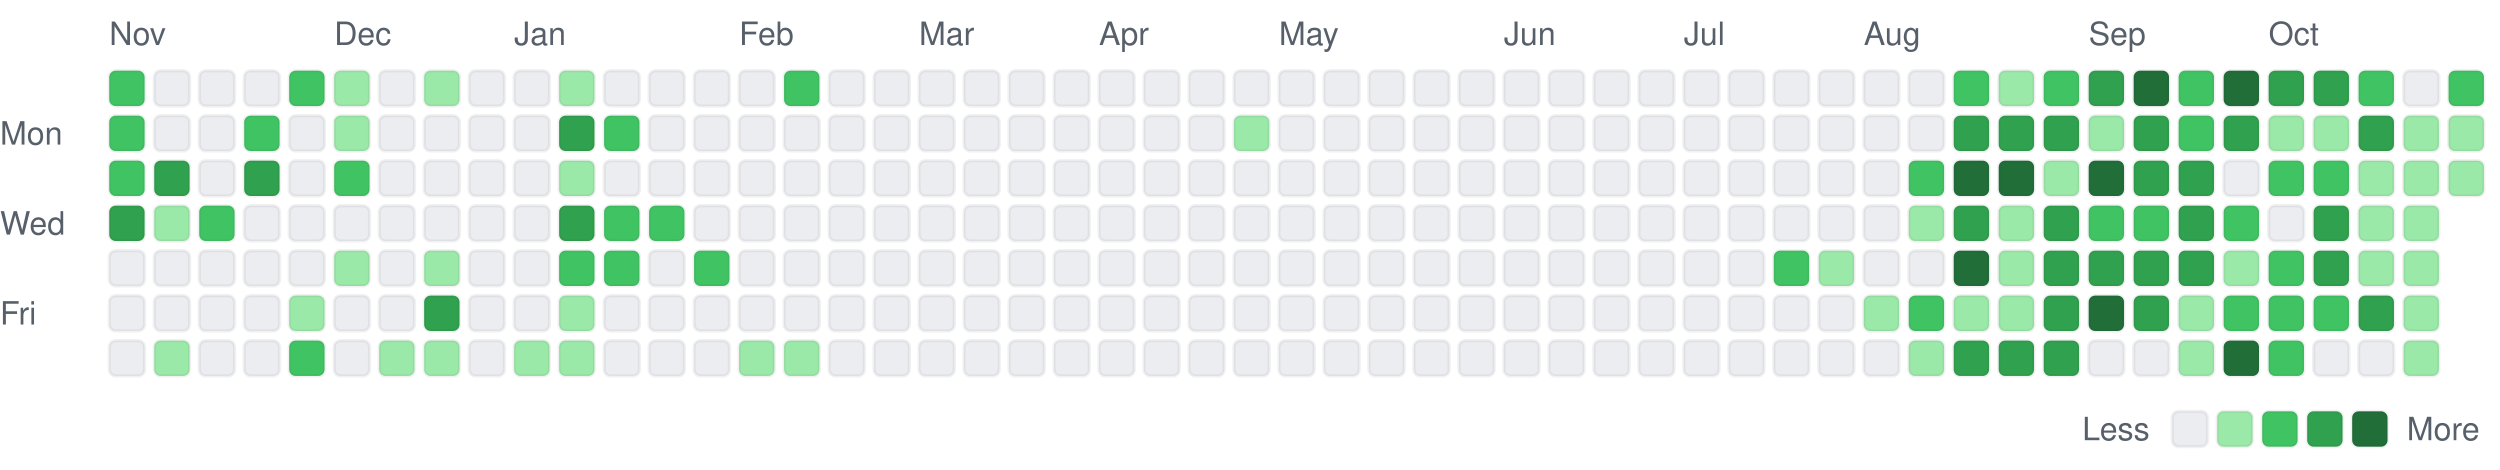
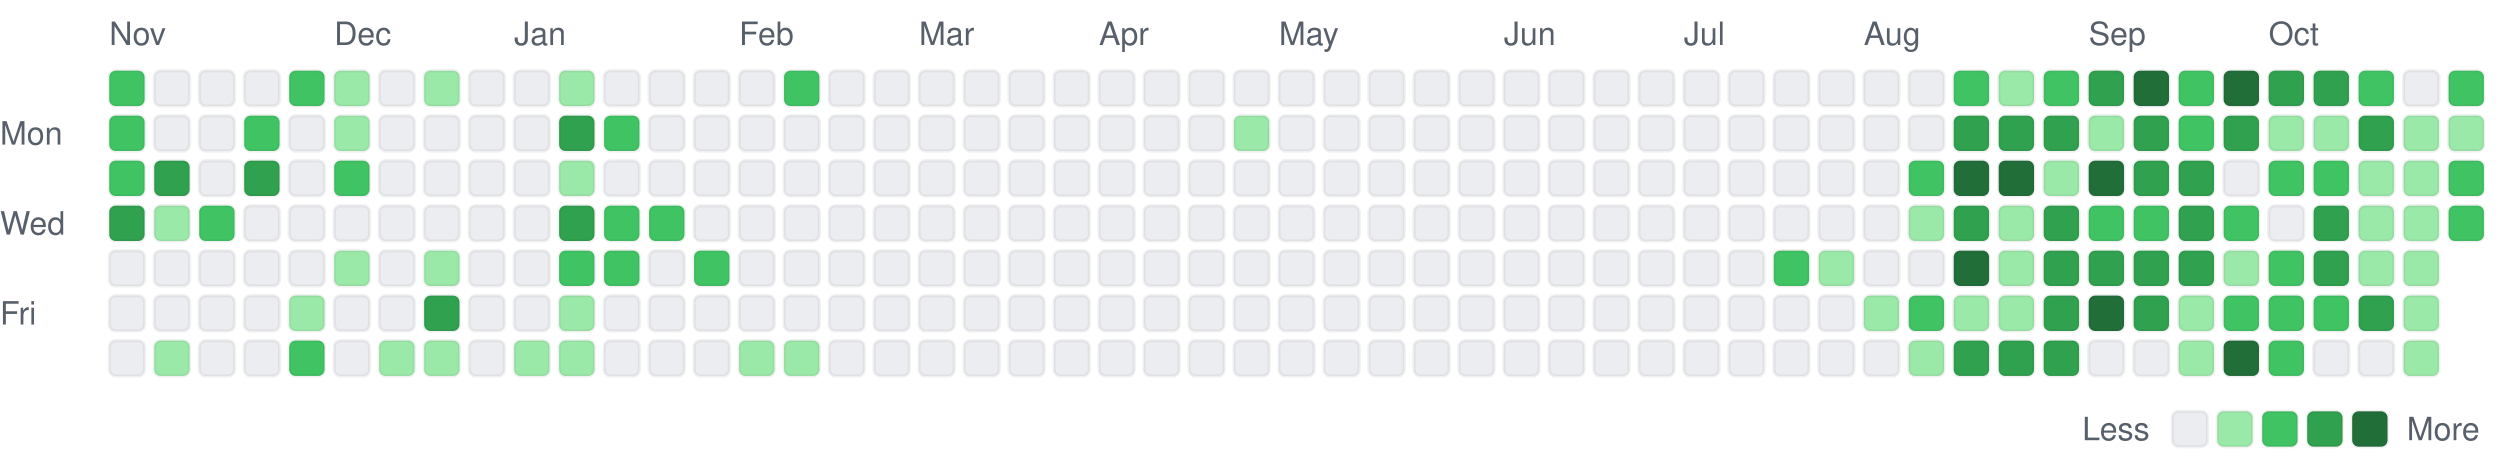
<svg xmlns="http://www.w3.org/2000/svg" width="778" height="146" viewBox="0 0 778 146" role="img" aria-label="LeetCode submissions per day, last 53 weeks">
  <style>text{font:10px -apple-system, Segoe UI, Helvetica, Arial, sans-serif;fill:#57606a}rect{rx:2px;ry:2px;stroke:rgba(27,31,35,.06);stroke-width:1px}.l0{fill:#ebedf0}.l1{fill:#9be9a8}.l2{fill:#40c463}.l3{fill:#30a14e}.l4{fill:#216e39}@media (prefers-color-scheme:dark){text{fill:#8b949e}rect{stroke:rgba(255,255,255,.05)}.l0{fill:#161b22}.l1{fill:#0e4429}.l2{fill:#006d32}.l3{fill:#26a641}.l4{fill:#39d353}}</style>
  <text x="34" y="14">Nov</text>
  <rect class="l2" x="34" y="22" width="11" height="11" />
  <rect class="l2" x="34" y="36" width="11" height="11" />
  <rect class="l2" x="34" y="50" width="11" height="11" />
  <rect class="l3" x="34" y="64" width="11" height="11" />
  <rect class="l0" x="34" y="78" width="11" height="11" />
  <rect class="l0" x="34" y="92" width="11" height="11" />
  <rect class="l0" x="34" y="106" width="11" height="11" />
  <rect class="l0" x="48" y="22" width="11" height="11" />
  <rect class="l0" x="48" y="36" width="11" height="11" />
  <rect class="l3" x="48" y="50" width="11" height="11" />
  <rect class="l1" x="48" y="64" width="11" height="11" />
  <rect class="l0" x="48" y="78" width="11" height="11" />
  <rect class="l0" x="48" y="92" width="11" height="11" />
  <rect class="l1" x="48" y="106" width="11" height="11" />
  <rect class="l0" x="62" y="22" width="11" height="11" />
  <rect class="l0" x="62" y="36" width="11" height="11" />
  <rect class="l0" x="62" y="50" width="11" height="11" />
  <rect class="l2" x="62" y="64" width="11" height="11" />
  <rect class="l0" x="62" y="78" width="11" height="11" />
  <rect class="l0" x="62" y="92" width="11" height="11" />
  <rect class="l0" x="62" y="106" width="11" height="11" />
  <rect class="l0" x="76" y="22" width="11" height="11" />
  <rect class="l2" x="76" y="36" width="11" height="11" />
  <rect class="l3" x="76" y="50" width="11" height="11" />
  <rect class="l0" x="76" y="64" width="11" height="11" />
  <rect class="l0" x="76" y="78" width="11" height="11" />
  <rect class="l0" x="76" y="92" width="11" height="11" />
  <rect class="l0" x="76" y="106" width="11" height="11" />
  <rect class="l2" x="90" y="22" width="11" height="11" />
  <rect class="l0" x="90" y="36" width="11" height="11" />
  <rect class="l0" x="90" y="50" width="11" height="11" />
  <rect class="l0" x="90" y="64" width="11" height="11" />
  <rect class="l0" x="90" y="78" width="11" height="11" />
  <rect class="l1" x="90" y="92" width="11" height="11" />
  <rect class="l2" x="90" y="106" width="11" height="11" />
  <text x="104" y="14">Dec</text>
  <rect class="l1" x="104" y="22" width="11" height="11" />
  <rect class="l1" x="104" y="36" width="11" height="11" />
  <rect class="l2" x="104" y="50" width="11" height="11" />
  <rect class="l0" x="104" y="64" width="11" height="11" />
  <rect class="l1" x="104" y="78" width="11" height="11" />
  <rect class="l0" x="104" y="92" width="11" height="11" />
  <rect class="l0" x="104" y="106" width="11" height="11" />
  <rect class="l0" x="118" y="22" width="11" height="11" />
  <rect class="l0" x="118" y="36" width="11" height="11" />
  <rect class="l0" x="118" y="50" width="11" height="11" />
  <rect class="l0" x="118" y="64" width="11" height="11" />
  <rect class="l0" x="118" y="78" width="11" height="11" />
  <rect class="l0" x="118" y="92" width="11" height="11" />
  <rect class="l1" x="118" y="106" width="11" height="11" />
  <rect class="l1" x="132" y="22" width="11" height="11" />
  <rect class="l0" x="132" y="36" width="11" height="11" />
  <rect class="l0" x="132" y="50" width="11" height="11" />
  <rect class="l0" x="132" y="64" width="11" height="11" />
  <rect class="l1" x="132" y="78" width="11" height="11" />
  <rect class="l3" x="132" y="92" width="11" height="11" />
  <rect class="l1" x="132" y="106" width="11" height="11" />
  <rect class="l0" x="146" y="22" width="11" height="11" />
  <rect class="l0" x="146" y="36" width="11" height="11" />
  <rect class="l0" x="146" y="50" width="11" height="11" />
  <rect class="l0" x="146" y="64" width="11" height="11" />
  <rect class="l0" x="146" y="78" width="11" height="11" />
  <rect class="l0" x="146" y="92" width="11" height="11" />
  <rect class="l0" x="146" y="106" width="11" height="11" />
  <text x="160" y="14">Jan</text>
  <rect class="l0" x="160" y="22" width="11" height="11" />
  <rect class="l0" x="160" y="36" width="11" height="11" />
  <rect class="l0" x="160" y="50" width="11" height="11" />
  <rect class="l0" x="160" y="64" width="11" height="11" />
  <rect class="l0" x="160" y="78" width="11" height="11" />
  <rect class="l0" x="160" y="92" width="11" height="11" />
  <rect class="l1" x="160" y="106" width="11" height="11" />
  <rect class="l1" x="174" y="22" width="11" height="11" />
  <rect class="l3" x="174" y="36" width="11" height="11" />
  <rect class="l1" x="174" y="50" width="11" height="11" />
  <rect class="l3" x="174" y="64" width="11" height="11" />
  <rect class="l2" x="174" y="78" width="11" height="11" />
  <rect class="l1" x="174" y="92" width="11" height="11" />
  <rect class="l1" x="174" y="106" width="11" height="11" />
  <rect class="l0" x="188" y="22" width="11" height="11" />
  <rect class="l2" x="188" y="36" width="11" height="11" />
  <rect class="l0" x="188" y="50" width="11" height="11" />
  <rect class="l2" x="188" y="64" width="11" height="11" />
  <rect class="l2" x="188" y="78" width="11" height="11" />
  <rect class="l0" x="188" y="92" width="11" height="11" />
  <rect class="l0" x="188" y="106" width="11" height="11" />
  <rect class="l0" x="202" y="22" width="11" height="11" />
  <rect class="l0" x="202" y="36" width="11" height="11" />
  <rect class="l0" x="202" y="50" width="11" height="11" />
  <rect class="l2" x="202" y="64" width="11" height="11" />
  <rect class="l0" x="202" y="78" width="11" height="11" />
  <rect class="l0" x="202" y="92" width="11" height="11" />
  <rect class="l0" x="202" y="106" width="11" height="11" />
  <rect class="l0" x="216" y="22" width="11" height="11" />
  <rect class="l0" x="216" y="36" width="11" height="11" />
  <rect class="l0" x="216" y="50" width="11" height="11" />
  <rect class="l0" x="216" y="64" width="11" height="11" />
  <rect class="l2" x="216" y="78" width="11" height="11" />
  <rect class="l0" x="216" y="92" width="11" height="11" />
  <rect class="l0" x="216" y="106" width="11" height="11" />
  <text x="230" y="14">Feb</text>
  <rect class="l0" x="230" y="22" width="11" height="11" />
  <rect class="l0" x="230" y="36" width="11" height="11" />
  <rect class="l0" x="230" y="50" width="11" height="11" />
  <rect class="l0" x="230" y="64" width="11" height="11" />
  <rect class="l0" x="230" y="78" width="11" height="11" />
  <rect class="l0" x="230" y="92" width="11" height="11" />
  <rect class="l1" x="230" y="106" width="11" height="11" />
  <rect class="l2" x="244" y="22" width="11" height="11" />
  <rect class="l0" x="244" y="36" width="11" height="11" />
  <rect class="l0" x="244" y="50" width="11" height="11" />
  <rect class="l0" x="244" y="64" width="11" height="11" />
  <rect class="l0" x="244" y="78" width="11" height="11" />
  <rect class="l0" x="244" y="92" width="11" height="11" />
  <rect class="l1" x="244" y="106" width="11" height="11" />
  <rect class="l0" x="258" y="22" width="11" height="11" />
  <rect class="l0" x="258" y="36" width="11" height="11" />
  <rect class="l0" x="258" y="50" width="11" height="11" />
  <rect class="l0" x="258" y="64" width="11" height="11" />
  <rect class="l0" x="258" y="78" width="11" height="11" />
  <rect class="l0" x="258" y="92" width="11" height="11" />
  <rect class="l0" x="258" y="106" width="11" height="11" />
  <rect class="l0" x="272" y="22" width="11" height="11" />
  <rect class="l0" x="272" y="36" width="11" height="11" />
  <rect class="l0" x="272" y="50" width="11" height="11" />
  <rect class="l0" x="272" y="64" width="11" height="11" />
  <rect class="l0" x="272" y="78" width="11" height="11" />
  <rect class="l0" x="272" y="92" width="11" height="11" />
  <rect class="l0" x="272" y="106" width="11" height="11" />
  <text x="286" y="14">Mar</text>
  <rect class="l0" x="286" y="22" width="11" height="11" />
  <rect class="l0" x="286" y="36" width="11" height="11" />
  <rect class="l0" x="286" y="50" width="11" height="11" />
  <rect class="l0" x="286" y="64" width="11" height="11" />
  <rect class="l0" x="286" y="78" width="11" height="11" />
  <rect class="l0" x="286" y="92" width="11" height="11" />
  <rect class="l0" x="286" y="106" width="11" height="11" />
  <rect class="l0" x="300" y="22" width="11" height="11" />
  <rect class="l0" x="300" y="36" width="11" height="11" />
  <rect class="l0" x="300" y="50" width="11" height="11" />
  <rect class="l0" x="300" y="64" width="11" height="11" />
  <rect class="l0" x="300" y="78" width="11" height="11" />
  <rect class="l0" x="300" y="92" width="11" height="11" />
  <rect class="l0" x="300" y="106" width="11" height="11" />
  <rect class="l0" x="314" y="22" width="11" height="11" />
  <rect class="l0" x="314" y="36" width="11" height="11" />
  <rect class="l0" x="314" y="50" width="11" height="11" />
  <rect class="l0" x="314" y="64" width="11" height="11" />
  <rect class="l0" x="314" y="78" width="11" height="11" />
  <rect class="l0" x="314" y="92" width="11" height="11" />
  <rect class="l0" x="314" y="106" width="11" height="11" />
  <rect class="l0" x="328" y="22" width="11" height="11" />
  <rect class="l0" x="328" y="36" width="11" height="11" />
  <rect class="l0" x="328" y="50" width="11" height="11" />
  <rect class="l0" x="328" y="64" width="11" height="11" />
  <rect class="l0" x="328" y="78" width="11" height="11" />
  <rect class="l0" x="328" y="92" width="11" height="11" />
  <rect class="l0" x="328" y="106" width="11" height="11" />
  <text x="342" y="14">Apr</text>
  <rect class="l0" x="342" y="22" width="11" height="11" />
  <rect class="l0" x="342" y="36" width="11" height="11" />
  <rect class="l0" x="342" y="50" width="11" height="11" />
  <rect class="l0" x="342" y="64" width="11" height="11" />
  <rect class="l0" x="342" y="78" width="11" height="11" />
  <rect class="l0" x="342" y="92" width="11" height="11" />
  <rect class="l0" x="342" y="106" width="11" height="11" />
  <rect class="l0" x="356" y="22" width="11" height="11" />
  <rect class="l0" x="356" y="36" width="11" height="11" />
  <rect class="l0" x="356" y="50" width="11" height="11" />
  <rect class="l0" x="356" y="64" width="11" height="11" />
  <rect class="l0" x="356" y="78" width="11" height="11" />
  <rect class="l0" x="356" y="92" width="11" height="11" />
  <rect class="l0" x="356" y="106" width="11" height="11" />
  <rect class="l0" x="370" y="22" width="11" height="11" />
  <rect class="l0" x="370" y="36" width="11" height="11" />
  <rect class="l0" x="370" y="50" width="11" height="11" />
  <rect class="l0" x="370" y="64" width="11" height="11" />
  <rect class="l0" x="370" y="78" width="11" height="11" />
  <rect class="l0" x="370" y="92" width="11" height="11" />
  <rect class="l0" x="370" y="106" width="11" height="11" />
  <rect class="l0" x="384" y="22" width="11" height="11" />
  <rect class="l1" x="384" y="36" width="11" height="11" />
  <rect class="l0" x="384" y="50" width="11" height="11" />
  <rect class="l0" x="384" y="64" width="11" height="11" />
  <rect class="l0" x="384" y="78" width="11" height="11" />
  <rect class="l0" x="384" y="92" width="11" height="11" />
  <rect class="l0" x="384" y="106" width="11" height="11" />
  <text x="398" y="14">May</text>
  <rect class="l0" x="398" y="22" width="11" height="11" />
  <rect class="l0" x="398" y="36" width="11" height="11" />
  <rect class="l0" x="398" y="50" width="11" height="11" />
  <rect class="l0" x="398" y="64" width="11" height="11" />
  <rect class="l0" x="398" y="78" width="11" height="11" />
  <rect class="l0" x="398" y="92" width="11" height="11" />
  <rect class="l0" x="398" y="106" width="11" height="11" />
  <rect class="l0" x="412" y="22" width="11" height="11" />
  <rect class="l0" x="412" y="36" width="11" height="11" />
  <rect class="l0" x="412" y="50" width="11" height="11" />
  <rect class="l0" x="412" y="64" width="11" height="11" />
  <rect class="l0" x="412" y="78" width="11" height="11" />
  <rect class="l0" x="412" y="92" width="11" height="11" />
  <rect class="l0" x="412" y="106" width="11" height="11" />
  <rect class="l0" x="426" y="22" width="11" height="11" />
  <rect class="l0" x="426" y="36" width="11" height="11" />
  <rect class="l0" x="426" y="50" width="11" height="11" />
  <rect class="l0" x="426" y="64" width="11" height="11" />
  <rect class="l0" x="426" y="78" width="11" height="11" />
  <rect class="l0" x="426" y="92" width="11" height="11" />
  <rect class="l0" x="426" y="106" width="11" height="11" />
  <rect class="l0" x="440" y="22" width="11" height="11" />
  <rect class="l0" x="440" y="36" width="11" height="11" />
  <rect class="l0" x="440" y="50" width="11" height="11" />
  <rect class="l0" x="440" y="64" width="11" height="11" />
  <rect class="l0" x="440" y="78" width="11" height="11" />
  <rect class="l0" x="440" y="92" width="11" height="11" />
  <rect class="l0" x="440" y="106" width="11" height="11" />
  <rect class="l0" x="454" y="22" width="11" height="11" />
  <rect class="l0" x="454" y="36" width="11" height="11" />
  <rect class="l0" x="454" y="50" width="11" height="11" />
  <rect class="l0" x="454" y="64" width="11" height="11" />
  <rect class="l0" x="454" y="78" width="11" height="11" />
  <rect class="l0" x="454" y="92" width="11" height="11" />
  <rect class="l0" x="454" y="106" width="11" height="11" />
  <text x="468" y="14">Jun</text>
  <rect class="l0" x="468" y="22" width="11" height="11" />
  <rect class="l0" x="468" y="36" width="11" height="11" />
  <rect class="l0" x="468" y="50" width="11" height="11" />
  <rect class="l0" x="468" y="64" width="11" height="11" />
  <rect class="l0" x="468" y="78" width="11" height="11" />
  <rect class="l0" x="468" y="92" width="11" height="11" />
  <rect class="l0" x="468" y="106" width="11" height="11" />
  <rect class="l0" x="482" y="22" width="11" height="11" />
  <rect class="l0" x="482" y="36" width="11" height="11" />
  <rect class="l0" x="482" y="50" width="11" height="11" />
  <rect class="l0" x="482" y="64" width="11" height="11" />
  <rect class="l0" x="482" y="78" width="11" height="11" />
  <rect class="l0" x="482" y="92" width="11" height="11" />
  <rect class="l0" x="482" y="106" width="11" height="11" />
  <rect class="l0" x="496" y="22" width="11" height="11" />
  <rect class="l0" x="496" y="36" width="11" height="11" />
  <rect class="l0" x="496" y="50" width="11" height="11" />
  <rect class="l0" x="496" y="64" width="11" height="11" />
  <rect class="l0" x="496" y="78" width="11" height="11" />
  <rect class="l0" x="496" y="92" width="11" height="11" />
  <rect class="l0" x="496" y="106" width="11" height="11" />
  <rect class="l0" x="510" y="22" width="11" height="11" />
  <rect class="l0" x="510" y="36" width="11" height="11" />
  <rect class="l0" x="510" y="50" width="11" height="11" />
  <rect class="l0" x="510" y="64" width="11" height="11" />
  <rect class="l0" x="510" y="78" width="11" height="11" />
  <rect class="l0" x="510" y="92" width="11" height="11" />
  <rect class="l0" x="510" y="106" width="11" height="11" />
  <text x="524" y="14">Jul</text>
  <rect class="l0" x="524" y="22" width="11" height="11" />
  <rect class="l0" x="524" y="36" width="11" height="11" />
  <rect class="l0" x="524" y="50" width="11" height="11" />
  <rect class="l0" x="524" y="64" width="11" height="11" />
  <rect class="l0" x="524" y="78" width="11" height="11" />
  <rect class="l0" x="524" y="92" width="11" height="11" />
  <rect class="l0" x="524" y="106" width="11" height="11" />
  <rect class="l0" x="538" y="22" width="11" height="11" />
  <rect class="l0" x="538" y="36" width="11" height="11" />
  <rect class="l0" x="538" y="50" width="11" height="11" />
  <rect class="l0" x="538" y="64" width="11" height="11" />
  <rect class="l0" x="538" y="78" width="11" height="11" />
  <rect class="l0" x="538" y="92" width="11" height="11" />
  <rect class="l0" x="538" y="106" width="11" height="11" />
  <rect class="l0" x="552" y="22" width="11" height="11" />
  <rect class="l0" x="552" y="36" width="11" height="11" />
  <rect class="l0" x="552" y="50" width="11" height="11" />
  <rect class="l0" x="552" y="64" width="11" height="11" />
  <rect class="l2" x="552" y="78" width="11" height="11" />
  <rect class="l0" x="552" y="92" width="11" height="11" />
  <rect class="l0" x="552" y="106" width="11" height="11" />
  <rect class="l0" x="566" y="22" width="11" height="11" />
  <rect class="l0" x="566" y="36" width="11" height="11" />
  <rect class="l0" x="566" y="50" width="11" height="11" />
  <rect class="l0" x="566" y="64" width="11" height="11" />
  <rect class="l1" x="566" y="78" width="11" height="11" />
  <rect class="l0" x="566" y="92" width="11" height="11" />
  <rect class="l0" x="566" y="106" width="11" height="11" />
  <text x="580" y="14">Aug</text>
  <rect class="l0" x="580" y="22" width="11" height="11" />
  <rect class="l0" x="580" y="36" width="11" height="11" />
  <rect class="l0" x="580" y="50" width="11" height="11" />
  <rect class="l0" x="580" y="64" width="11" height="11" />
  <rect class="l0" x="580" y="78" width="11" height="11" />
  <rect class="l1" x="580" y="92" width="11" height="11" />
  <rect class="l0" x="580" y="106" width="11" height="11" />
  <rect class="l0" x="594" y="22" width="11" height="11" />
  <rect class="l0" x="594" y="36" width="11" height="11" />
  <rect class="l2" x="594" y="50" width="11" height="11" />
  <rect class="l1" x="594" y="64" width="11" height="11" />
  <rect class="l0" x="594" y="78" width="11" height="11" />
  <rect class="l2" x="594" y="92" width="11" height="11" />
  <rect class="l1" x="594" y="106" width="11" height="11" />
  <rect class="l2" x="608" y="22" width="11" height="11" />
  <rect class="l3" x="608" y="36" width="11" height="11" />
  <rect class="l4" x="608" y="50" width="11" height="11" />
  <rect class="l3" x="608" y="64" width="11" height="11" />
  <rect class="l4" x="608" y="78" width="11" height="11" />
  <rect class="l1" x="608" y="92" width="11" height="11" />
  <rect class="l3" x="608" y="106" width="11" height="11" />
  <rect class="l1" x="622" y="22" width="11" height="11" />
  <rect class="l3" x="622" y="36" width="11" height="11" />
  <rect class="l4" x="622" y="50" width="11" height="11" />
  <rect class="l1" x="622" y="64" width="11" height="11" />
  <rect class="l1" x="622" y="78" width="11" height="11" />
  <rect class="l1" x="622" y="92" width="11" height="11" />
  <rect class="l3" x="622" y="106" width="11" height="11" />
  <rect class="l2" x="636" y="22" width="11" height="11" />
  <rect class="l3" x="636" y="36" width="11" height="11" />
  <rect class="l1" x="636" y="50" width="11" height="11" />
  <rect class="l3" x="636" y="64" width="11" height="11" />
  <rect class="l3" x="636" y="78" width="11" height="11" />
  <rect class="l3" x="636" y="92" width="11" height="11" />
  <rect class="l3" x="636" y="106" width="11" height="11" />
  <text x="650" y="14">Sep</text>
  <rect class="l3" x="650" y="22" width="11" height="11" />
  <rect class="l1" x="650" y="36" width="11" height="11" />
  <rect class="l4" x="650" y="50" width="11" height="11" />
  <rect class="l2" x="650" y="64" width="11" height="11" />
  <rect class="l3" x="650" y="78" width="11" height="11" />
  <rect class="l4" x="650" y="92" width="11" height="11" />
  <rect class="l0" x="650" y="106" width="11" height="11" />
  <rect class="l4" x="664" y="22" width="11" height="11" />
  <rect class="l3" x="664" y="36" width="11" height="11" />
  <rect class="l3" x="664" y="50" width="11" height="11" />
  <rect class="l2" x="664" y="64" width="11" height="11" />
  <rect class="l3" x="664" y="78" width="11" height="11" />
  <rect class="l3" x="664" y="92" width="11" height="11" />
  <rect class="l0" x="664" y="106" width="11" height="11" />
  <rect class="l2" x="678" y="22" width="11" height="11" />
  <rect class="l2" x="678" y="36" width="11" height="11" />
  <rect class="l3" x="678" y="50" width="11" height="11" />
  <rect class="l3" x="678" y="64" width="11" height="11" />
  <rect class="l3" x="678" y="78" width="11" height="11" />
  <rect class="l1" x="678" y="92" width="11" height="11" />
  <rect class="l1" x="678" y="106" width="11" height="11" />
  <rect class="l4" x="692" y="22" width="11" height="11" />
  <rect class="l3" x="692" y="36" width="11" height="11" />
  <rect class="l0" x="692" y="50" width="11" height="11" />
  <rect class="l2" x="692" y="64" width="11" height="11" />
  <rect class="l1" x="692" y="78" width="11" height="11" />
  <rect class="l2" x="692" y="92" width="11" height="11" />
  <rect class="l4" x="692" y="106" width="11" height="11" />
  <text x="706" y="14">Oct</text>
  <rect class="l3" x="706" y="22" width="11" height="11" />
  <rect class="l1" x="706" y="36" width="11" height="11" />
  <rect class="l2" x="706" y="50" width="11" height="11" />
  <rect class="l0" x="706" y="64" width="11" height="11" />
  <rect class="l2" x="706" y="78" width="11" height="11" />
  <rect class="l2" x="706" y="92" width="11" height="11" />
  <rect class="l2" x="706" y="106" width="11" height="11" />
  <rect class="l3" x="720" y="22" width="11" height="11" />
  <rect class="l1" x="720" y="36" width="11" height="11" />
  <rect class="l2" x="720" y="50" width="11" height="11" />
  <rect class="l3" x="720" y="64" width="11" height="11" />
  <rect class="l3" x="720" y="78" width="11" height="11" />
  <rect class="l2" x="720" y="92" width="11" height="11" />
  <rect class="l0" x="720" y="106" width="11" height="11" />
  <rect class="l2" x="734" y="22" width="11" height="11" />
  <rect class="l3" x="734" y="36" width="11" height="11" />
  <rect class="l1" x="734" y="50" width="11" height="11" />
  <rect class="l1" x="734" y="64" width="11" height="11" />
  <rect class="l1" x="734" y="78" width="11" height="11" />
  <rect class="l3" x="734" y="92" width="11" height="11" />
  <rect class="l0" x="734" y="106" width="11" height="11" />
  <rect class="l0" x="748" y="22" width="11" height="11" />
  <rect class="l1" x="748" y="36" width="11" height="11" />
  <rect class="l1" x="748" y="50" width="11" height="11" />
  <rect class="l1" x="748" y="64" width="11" height="11" />
  <rect class="l1" x="748" y="78" width="11" height="11" />
  <rect class="l1" x="748" y="92" width="11" height="11" />
  <rect class="l1" x="748" y="106" width="11" height="11" />
  <rect class="l2" x="762" y="22" width="11" height="11" />
  <rect class="l1" x="762" y="36" width="11" height="11" />
-   <rect class="l1" x="762" y="50" width="11" height="11" />
+   <rect class="l2" x="762" y="50" width="11" height="11" />
+   <rect class="l2" x="762" y="64" width="11" height="11" />
  <text x="0" y="45">Mon</text>
  <text x="0" y="73">Wed</text>
  <text x="0" y="101">Fri</text>
  <text x="648" y="137">Less</text>
  <rect class="l0" x="676" y="128" width="11" height="11" />
  <rect class="l1" x="690" y="128" width="11" height="11" />
  <rect class="l2" x="704" y="128" width="11" height="11" />
  <rect class="l3" x="718" y="128" width="11" height="11" />
  <rect class="l4" x="732" y="128" width="11" height="11" />
  <text x="749" y="137">More</text>
</svg>
